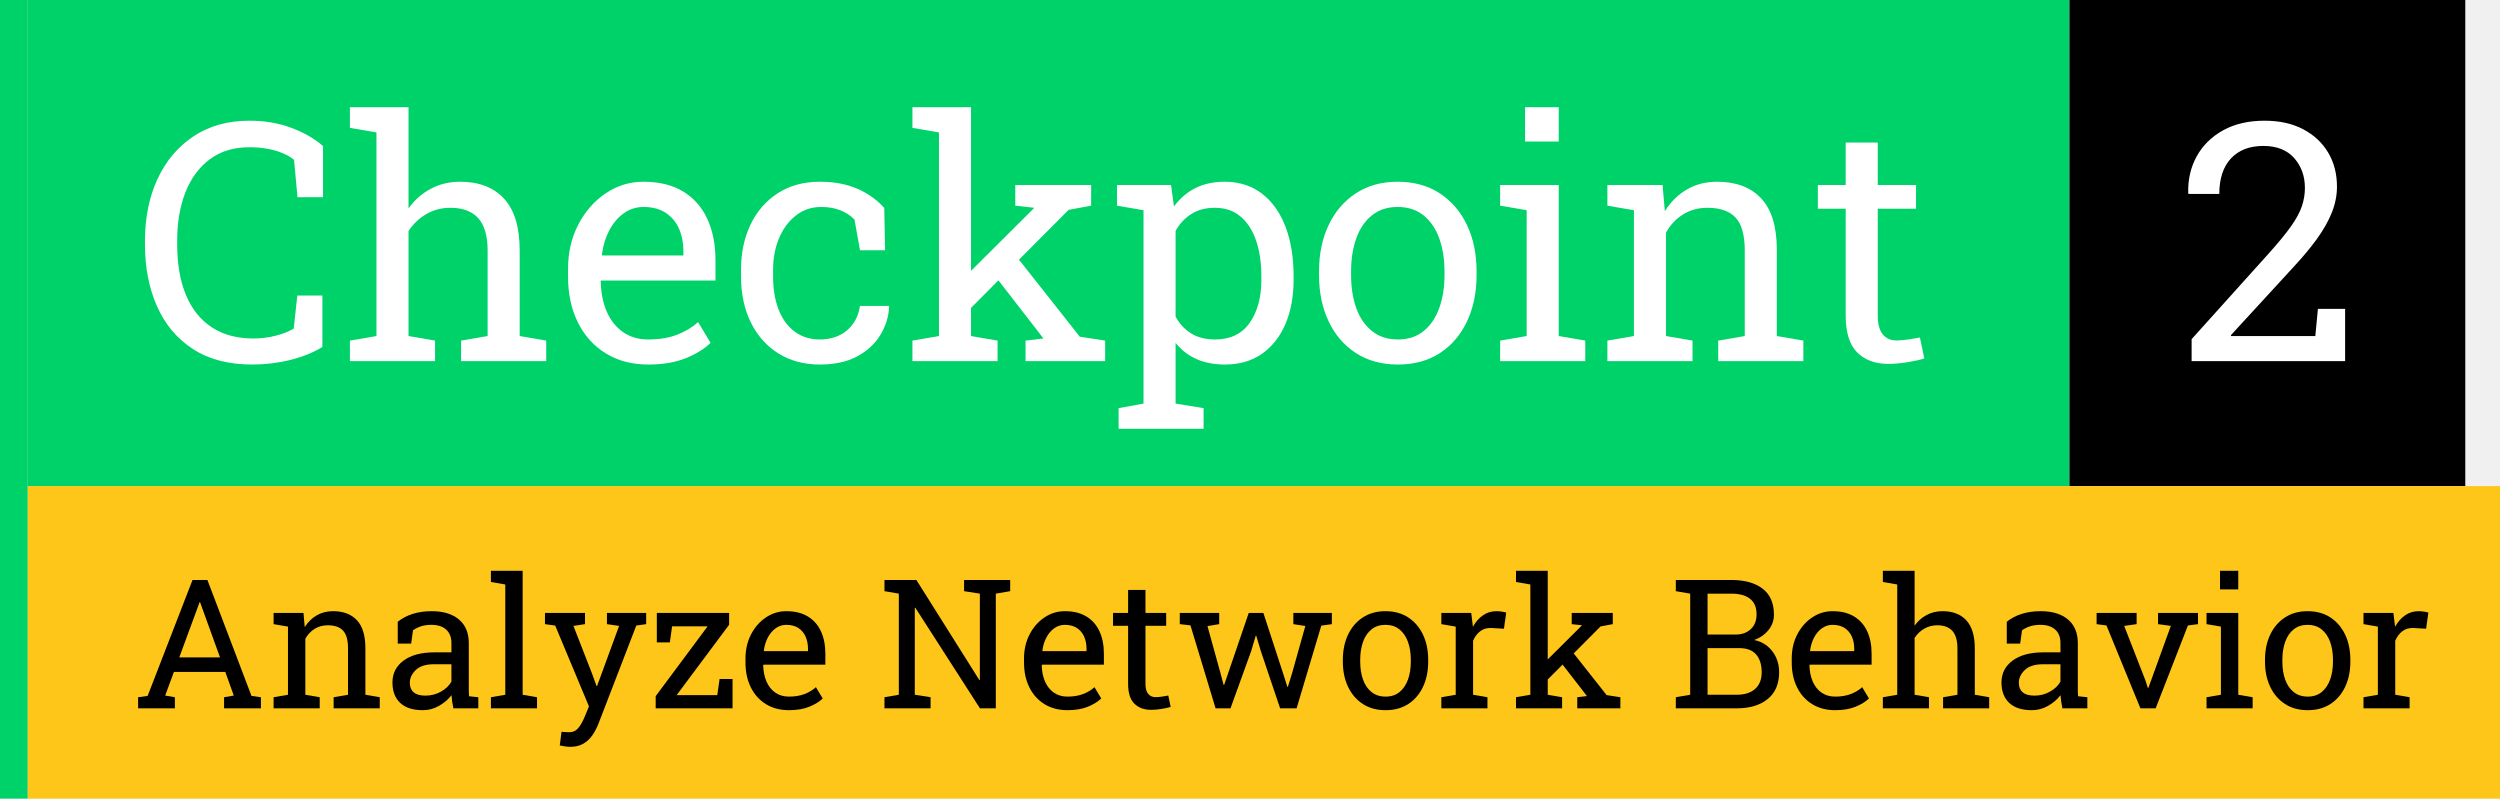
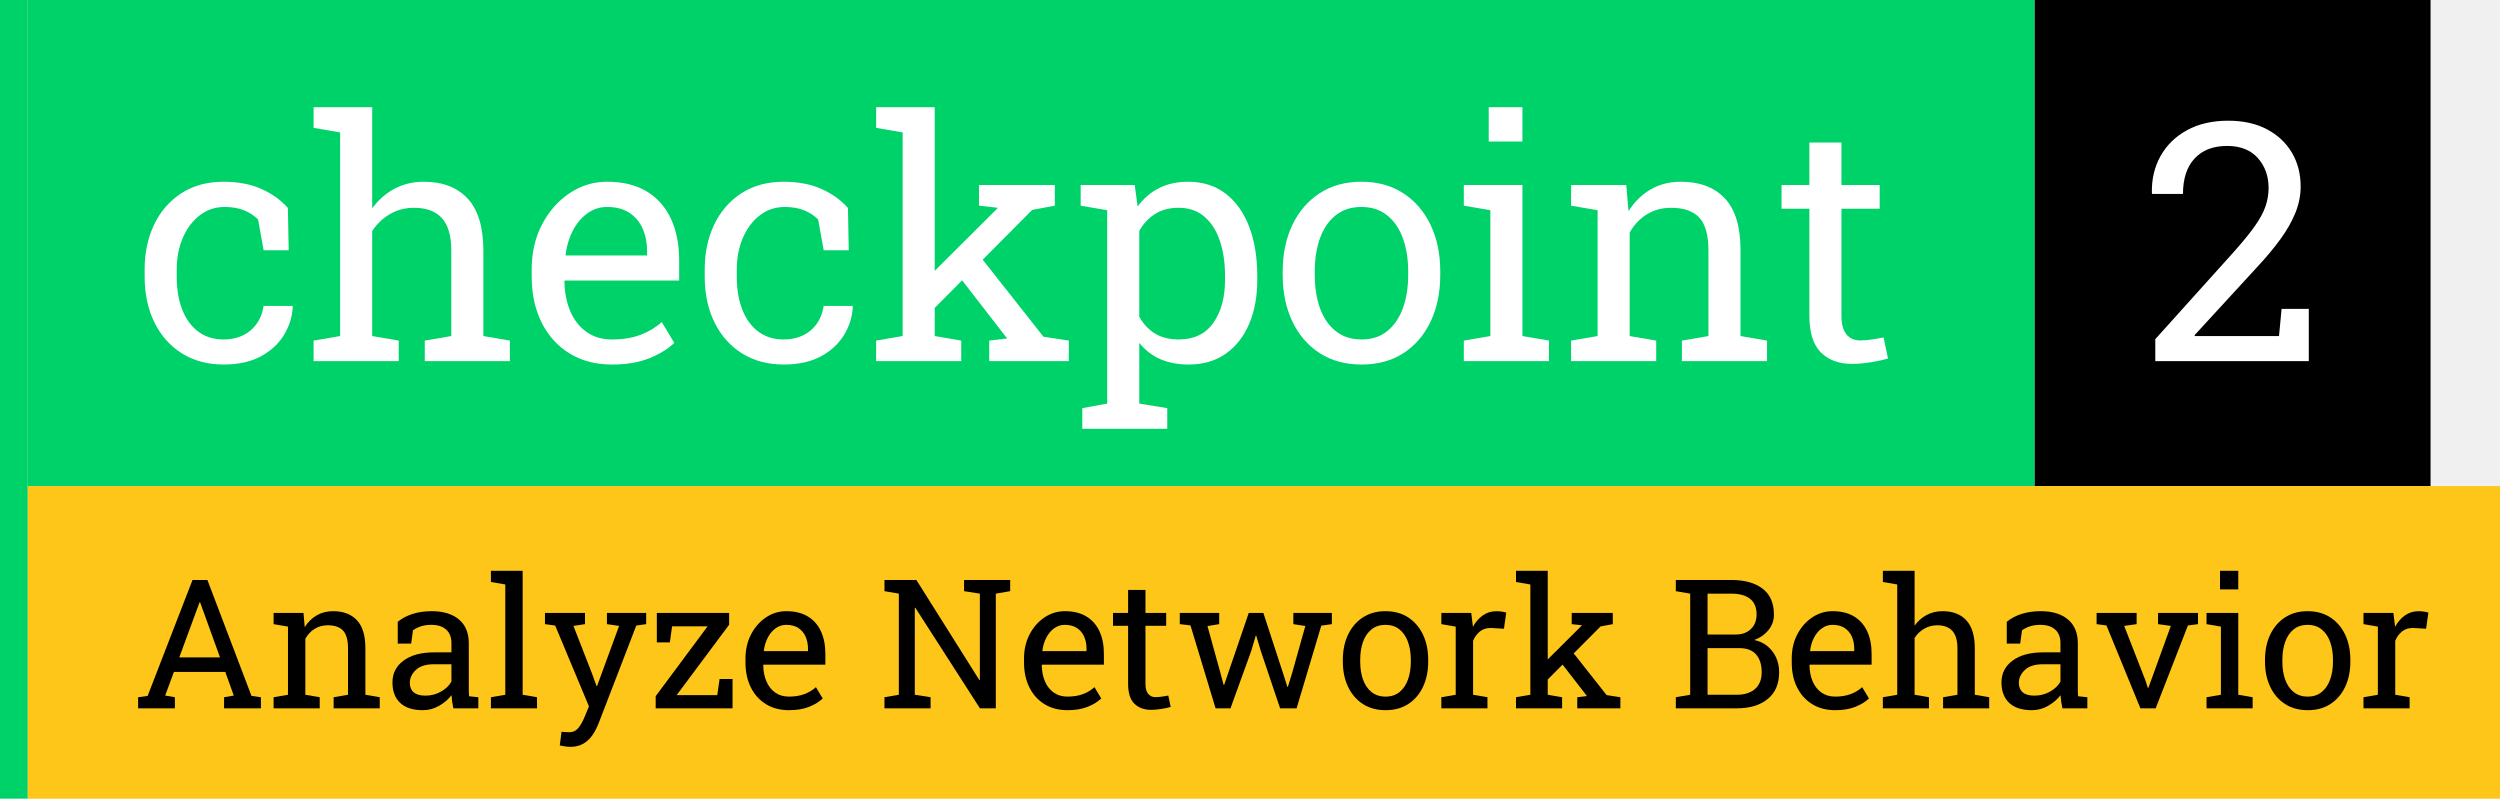
<svg xmlns="http://www.w3.org/2000/svg" viewBox="0 0 360 115" width="360" height="115">
  <rect x="0" y="0" width="4" height="115" fill="#00D26A" />
-   <rect x="4" y="0" width="294" height="70" fill="#00D26A" />
-   <rect x="298" y="0" width="57" height="70" fill="#000000" />
+   <rect x="4" y="0" width="289" height="70" fill="#00D26A" />
+   <rect x="293" y="0" width="57" height="70" fill="#000000" />
  <rect x="4" y="70" width="356" height="45" fill="#FEC618" />
  <g fill="#FFFFFF">
-     <path d="M739 -21Q520 -21 373.5 75.0Q227 171 153.5 338.0Q80 505 80 717V738Q80 952 157.0 1118.5Q234 1285 378.0 1381.0Q522 1477 722 1477Q863 1477 980.0 1433.0Q1097 1389 1174 1321V1007H1017L996 1237Q964 1262 922.5 1279.0Q881 1296 830.5 1305.0Q780 1314 721 1314Q578 1314 479.0 1240.5Q380 1167 329.0 1038.0Q278 909 278 740V717Q278 534 332.5 404.5Q387 275 491.5 207.0Q596 139 746 139Q816 139 883.0 156.0Q950 173 994 200L1016 403H1170V87Q1088 36 974.0 7.5Q860 -21 739 -21Z" transform="translate(19.00, 52.00) scale(0.023438, -0.023438)" />
-     <path d="M49 0V126L212 154V1405L49 1433V1560H409V938Q465 1016 546.0 1059.0Q627 1102 726 1102Q900 1102 996.0 998.0Q1092 894 1092 678V154L1255 126V0H732V126L895 154V680Q895 814 837.5 878.0Q780 942 666 942Q585 942 518.5 903.5Q452 865 409 799V154L572 126V0Z" transform="translate(49.24, 52.00) scale(0.023438, -0.023438)" />
-     <path d="M567 -21Q417 -21 306.0 47.5Q195 116 134.5 238.0Q74 360 74 520V564Q74 718 137.5 839.5Q201 961 306.5 1031.5Q412 1102 537 1102Q683 1102 781.5 1042.0Q880 982 930.0 873.5Q980 765 980 618V495H278L275 490Q277 386 311.5 305.5Q346 225 411.0 179.0Q476 133 567 133Q667 133 742.5 161.5Q818 190 873 240L950 112Q892 56 796.5 17.5Q701 -21 567 -21ZM284 649H783V675Q783 753 755.5 814.5Q728 876 673.5 911.5Q619 947 537 947Q471 947 417.0 908.5Q363 870 328.0 804.0Q293 738 282 654Z" transform="translate(80.06, 52.00) scale(0.023438, -0.023438)" />
-     <path d="M563 -21Q416 -21 307.0 47.5Q198 116 138.0 238.0Q78 360 78 520V562Q78 716 136.0 838.0Q194 960 303.0 1031.0Q412 1102 563 1102Q694 1102 792.5 1059.0Q891 1016 958 941L963 681H809L775 870Q741 905 690.0 926.0Q639 947 570 947Q482 947 415.5 895.0Q349 843 312.0 756.0Q275 669 275 562V520Q275 402 309.5 315.0Q344 228 408.5 180.5Q473 133 562 133Q662 133 728.0 188.0Q794 243 809 339H986L988 333Q983 240 933.0 159.0Q883 78 790.5 28.5Q698 -21 563 -21Z" transform="translate(104.88, 52.00) scale(0.023438, -0.023438)" />
-     <path d="M64 0V126L227 154V1405L64 1433V1560H424V154L587 126V0ZM759 0V126L869 139L866 143L553 547L655 704L1092 150L1248 126V0ZM410 313 337 468 807 936 812 942 696 955V1082H1162V955L1023 929Z" transform="translate(129.89, 52.00) scale(0.023438, -0.023438)" />
-     <path d="M44 -416V-289L197 -261V927L34 955V1082H366L384 950Q438 1024 515.5 1063.0Q593 1102 695 1102Q829 1102 924.0 1029.5Q1019 957 1069.0 826.5Q1119 696 1119 521V500Q1119 344 1068.5 227.0Q1018 110 924.0 44.5Q830 -21 698 -21Q598 -21 522.5 12.5Q447 46 394 112V-261L566 -289V-416ZM637 133Q777 133 849.0 235.0Q921 337 921 500V521Q921 645 889.0 739.5Q857 834 793.5 888.0Q730 942 635 942Q551 942 491.0 904.0Q431 866 394 800V273Q431 206 490.5 169.5Q550 133 637 133Z" transform="translate(160.05, 52.00) scale(0.023438, -0.023438)" />
-     <path d="M563 -21Q413 -21 304.5 49.5Q196 120 137.0 244.5Q78 369 78 529V551Q78 711 137.0 835.5Q196 960 304.5 1031.0Q413 1102 561 1102Q711 1102 819.5 1031.0Q928 960 987.0 836.0Q1046 712 1046 551V529Q1046 368 987.0 243.5Q928 119 820.0 49.0Q712 -21 563 -21ZM563 133Q657 133 720.5 184.5Q784 236 816.5 325.5Q849 415 849 529V551Q849 665 816.5 754.5Q784 844 720.0 895.5Q656 947 561 947Q467 947 403.0 895.5Q339 844 307.0 754.5Q275 665 275 551V529Q275 415 307.0 325.5Q339 236 403.5 184.5Q468 133 563 133Z" transform="translate(188.11, 52.00) scale(0.023438, -0.023438)" />
-     <path d="M67 0V126L230 154V927L67 955V1082H427V154L590 126V0ZM220 1349V1560H427V1349Z" transform="translate(214.45, 52.00) scale(0.023438, -0.023438)" />
-     <path d="M74 0V126L237 154V927L74 955V1082H413L427 921Q481 1007 562.5 1054.5Q644 1102 748 1102Q923 1102 1019.0 999.5Q1115 897 1115 683V154L1278 126V0H755V126L918 154V679Q918 822 861.5 882.0Q805 942 689 942Q604 942 538.5 901.0Q473 860 434 789V154L597 126V0Z" transform="translate(229.73, 52.00) scale(0.023438, -0.023438)" />
-     <path d="M456 -17Q336 -17 265.5 53.5Q195 124 195 279V936H24V1082H195V1343H392V1082H627V936H392V279Q392 201 423.0 164.0Q454 127 506 127Q541 127 584.0 133.5Q627 140 651 145L678 16Q635 3 572.5 -7.0Q510 -17 456 -17Z" transform="translate(261.21, 52.00) scale(0.023438, -0.023438)" />
+     <path d="M563 -21Q416 -21 307.0 47.5Q198 116 138.0 238.0Q78 360 78 520V562Q78 716 136.0 838.0Q194 960 303.0 1031.0Q412 1102 563 1102Q694 1102 792.5 1059.0Q891 1016 958 941L963 681H809L775 870Q741 905 690.0 926.0Q639 947 570 947Q482 947 415.5 895.0Q349 843 312.0 756.0Q275 669 275 562V520Q275 402 309.5 315.0Q344 228 408.5 180.5Q473 133 562 133Q662 133 728.0 188.0Q794 243 809 339H986L988 333Q983 240 933.0 159.0Q883 78 790.5 28.5Q698 -21 563 -21Z" transform="translate(19.00, 52.00) scale(0.023438, -0.023438)" />
+     <path d="M49 0V126L212 154V1405L49 1433V1560H409V938Q465 1016 546.0 1059.0Q627 1102 726 1102Q900 1102 996.0 998.0Q1092 894 1092 678V154L1255 126V0H732V126L895 154V680Q895 814 837.5 878.0Q780 942 666 942Q585 942 518.5 903.5Q452 865 409 799V154L572 126V0Z" transform="translate(44.01, 52.00) scale(0.023438, -0.023438)" />
+     <path d="M567 -21Q417 -21 306.0 47.5Q195 116 134.5 238.0Q74 360 74 520V564Q74 718 137.5 839.5Q201 961 306.5 1031.5Q412 1102 537 1102Q683 1102 781.5 1042.0Q880 982 930.0 873.5Q980 765 980 618V495H278L275 490Q277 386 311.5 305.5Q346 225 411.0 179.0Q476 133 567 133Q667 133 742.5 161.5Q818 190 873 240L950 112Q892 56 796.5 17.5Q701 -21 567 -21ZM284 649H783V675Q783 753 755.5 814.5Q728 876 673.5 911.5Q619 947 537 947Q471 947 417.0 908.5Q363 870 328.0 804.0Q293 738 282 654Z" transform="translate(74.83, 52.00) scale(0.023438, -0.023438)" />
+     <path d="M563 -21Q416 -21 307.0 47.5Q198 116 138.0 238.0Q78 360 78 520V562Q78 716 136.0 838.0Q194 960 303.0 1031.0Q412 1102 563 1102Q694 1102 792.5 1059.0Q891 1016 958 941L963 681H809L775 870Q741 905 690.0 926.0Q639 947 570 947Q482 947 415.5 895.0Q349 843 312.0 756.0Q275 669 275 562V520Q275 402 309.5 315.0Q344 228 408.5 180.5Q473 133 562 133Q662 133 728.0 188.0Q794 243 809 339H986L988 333Q983 240 933.0 159.0Q883 78 790.5 28.5Q698 -21 563 -21Z" transform="translate(99.65, 52.00) scale(0.023438, -0.023438)" />
+     <path d="M64 0V126L227 154V1405L64 1433V1560H424V154L587 126V0ZM759 0V126L869 139L866 143L553 547L655 704L1092 150L1248 126V0ZM410 313 337 468 807 936 812 942 696 955V1082H1162V955L1023 929Z" transform="translate(124.66, 52.00) scale(0.023438, -0.023438)" />
+     <path d="M44 -416V-289L197 -261V927L34 955V1082H366L384 950Q438 1024 515.5 1063.0Q593 1102 695 1102Q829 1102 924.0 1029.5Q1019 957 1069.0 826.5Q1119 696 1119 521V500Q1119 344 1068.5 227.0Q1018 110 924.0 44.5Q830 -21 698 -21Q598 -21 522.5 12.5Q447 46 394 112V-261L566 -289V-416ZM637 133Q777 133 849.0 235.0Q921 337 921 500V521Q921 645 889.0 739.5Q857 834 793.5 888.0Q730 942 635 942Q551 942 491.0 904.0Q431 866 394 800V273Q431 206 490.5 169.5Q550 133 637 133Z" transform="translate(154.82, 52.00) scale(0.023438, -0.023438)" />
+     <path d="M563 -21Q413 -21 304.5 49.5Q196 120 137.0 244.5Q78 369 78 529V551Q78 711 137.0 835.5Q196 960 304.5 1031.0Q413 1102 561 1102Q711 1102 819.5 1031.0Q928 960 987.0 836.0Q1046 712 1046 551V529Q1046 368 987.0 243.5Q928 119 820.0 49.0Q712 -21 563 -21ZM563 133Q657 133 720.5 184.5Q784 236 816.5 325.5Q849 415 849 529V551Q849 665 816.5 754.5Q784 844 720.0 895.5Q656 947 561 947Q467 947 403.0 895.5Q339 844 307.0 754.5Q275 665 275 551V529Q275 415 307.0 325.5Q339 236 403.5 184.5Q468 133 563 133Z" transform="translate(182.88, 52.00) scale(0.023438, -0.023438)" />
+     <path d="M67 0V126L230 154V927L67 955V1082H427V154L590 126V0ZM220 1349V1560H427V1349Z" transform="translate(209.22, 52.00) scale(0.023438, -0.023438)" />
+     <path d="M74 0V126L237 154V927L74 955V1082H413L427 921Q481 1007 562.5 1054.5Q644 1102 748 1102Q923 1102 1019.0 999.5Q1115 897 1115 683V154L1278 126V0H755V126L918 154V679Q918 822 861.5 882.0Q805 942 689 942Q604 942 538.5 901.0Q473 860 434 789V154L597 126V0Z" transform="translate(224.50, 52.00) scale(0.023438, -0.023438)" />
+     <path d="M456 -17Q336 -17 265.5 53.5Q195 124 195 279V936H24V1082H195V1343H392V1082H627V936H392V279Q392 201 423.0 164.0Q454 127 506 127Q541 127 584.0 133.5Q627 140 651 145L678 16Q635 3 572.5 -7.0Q510 -17 456 -17Z" transform="translate(255.98, 52.00) scale(0.023438, -0.023438)" />
  </g>
  <g fill="#FFFFFF">
-     <path d="M97 0V135L574 665Q660 761 707.5 828.0Q755 895 774.0 950.5Q793 1006 793 1064Q793 1173 727.0 1247.5Q661 1322 538 1322Q410 1322 338.5 1245.0Q267 1168 267 1027H78L76 1033Q73 1159 129.0 1259.5Q185 1360 291.5 1418.5Q398 1477 545 1477Q683 1477 782.5 1424.5Q882 1372 936.0 1281.0Q990 1190 990 1072Q990 992 958.5 913.0Q927 834 867.0 751.0Q807 668 721 576L338 159L340 154H857L873 321H1040V0Z" transform="translate(313.32, 52.00) scale(0.023438, -0.023438)" />
+     <path d="M97 0V135L574 665Q660 761 707.5 828.0Q755 895 774.0 950.5Q793 1006 793 1064Q793 1173 727.0 1247.5Q661 1322 538 1322Q410 1322 338.5 1245.0Q267 1168 267 1027H78L76 1033Q73 1159 129.0 1259.5Q185 1360 291.5 1418.5Q398 1477 545 1477Q683 1477 782.5 1424.5Q882 1372 936.0 1281.0Q990 1190 990 1072Q990 992 958.5 913.0Q927 834 867.0 751.0Q807 668 721 576L338 159L340 154H857L873 321H1040V0Z" transform="translate(308.09, 52.00) scale(0.023438, -0.023438)" />
  </g>
  <g fill="#000000">
    <path d="M70 0V126L178 141L687 1456H856L1356 141L1463 126V0H1045V126L1155 145L1059 413H476L377 145L487 126V0ZM537 578H999L785 1170L773 1203H767L755 1170Z" transform="translate(19.00, 102.00) scale(0.012695, -0.012695)" />
    <path d="M74 0V126L237 154V927L74 955V1082H413L427 921Q481 1007 562.5 1054.5Q644 1102 748 1102Q923 1102 1019.0 999.5Q1115 897 1115 683V154L1278 126V0H755V126L918 154V679Q918 822 861.5 882.0Q805 942 689 942Q604 942 538.5 901.0Q473 860 434 789V154L597 126V0Z" transform="translate(38.46, 102.00) scale(0.012695, -0.012695)" />
    <path d="M424 -21Q255 -21 167.0 61.5Q79 144 79 294Q79 448 205.0 541.5Q331 635 555 635H748V741Q748 839 688.5 893.0Q629 947 521 947Q453 947 403.0 930.5Q353 914 312 885L291 734H139V982Q212 1041 309.0 1071.5Q406 1102 524 1102Q721 1102 833.0 1008.0Q945 914 945 739V218Q945 197 945.5 177.0Q946 157 948 137L1053 126V0H770Q761 44 756.0 79.0Q751 114 749 149Q692 76 606.5 27.5Q521 -21 424 -21ZM453 144Q551 144 632.0 191.0Q713 238 748 304V500H548Q412 500 344.0 435.0Q276 370 276 290Q276 219 320.0 181.5Q364 144 453 144Z" transform="translate(55.51, 102.00) scale(0.012695, -0.012695)" />
    <path d="M64 0V126L227 154V1405L64 1433V1560H424V154L587 126V0Z" transform="translate(69.88, 102.00) scale(0.012695, -0.012695)" />
    <path d="M309 -437Q286 -437 249.0 -431.5Q212 -426 192 -421L212 -266Q229 -268 259.0 -269.5Q289 -271 300 -271Q363 -271 402.5 -223.0Q442 -175 476 -92L523 22L140 939L24 955V1082H478V955L347 935L558 394L609 253H615L865 935L727 955V1082H1172V955L1060 939L634 -166Q604 -244 561.5 -305.5Q519 -367 457.5 -402.0Q396 -437 309 -437Z" transform="translate(78.17, 102.00) scale(0.012695, -0.012695)" />
    <path d="M88 0V138L677 930H274L249 748H101V1082H921V948L326 150H787L813 333H960V0Z" transform="translate(93.30, 102.00) scale(0.012695, -0.012695)" />
    <path d="M567 -21Q417 -21 306.0 47.5Q195 116 134.5 238.0Q74 360 74 520V564Q74 718 137.5 839.5Q201 961 306.5 1031.5Q412 1102 537 1102Q683 1102 781.5 1042.0Q880 982 930.0 873.5Q980 765 980 618V495H278L275 490Q277 386 311.5 305.5Q346 225 411.0 179.0Q476 133 567 133Q667 133 742.5 161.5Q818 190 873 240L950 112Q892 56 796.5 17.5Q701 -21 567 -21ZM284 649H783V675Q783 753 755.5 814.5Q728 876 673.5 911.5Q619 947 537 947Q471 947 417.0 908.5Q363 870 328.0 804.0Q293 738 282 654Z" transform="translate(106.41, 102.00) scale(0.012695, -0.012695)" />
    <path d="M83 0V126L246 154V1301L83 1329V1456H246H445L1159 321L1165 323V1301L986 1329V1456H1346H1509V1329L1346 1301V0H1166L433 1141L427 1139V154L606 126V0Z" transform="translate(126.31, 102.00) scale(0.012695, -0.012695)" />
    <path d="M567 -21Q417 -21 306.0 47.5Q195 116 134.5 238.0Q74 360 74 520V564Q74 718 137.5 839.5Q201 961 306.5 1031.5Q412 1102 537 1102Q683 1102 781.5 1042.0Q880 982 930.0 873.5Q980 765 980 618V495H278L275 490Q277 386 311.5 305.5Q346 225 411.0 179.0Q476 133 567 133Q667 133 742.5 161.5Q818 190 873 240L950 112Q892 56 796.5 17.5Q701 -21 567 -21ZM284 649H783V675Q783 753 755.5 814.5Q728 876 673.5 911.5Q619 947 537 947Q471 947 417.0 908.5Q363 870 328.0 804.0Q293 738 282 654Z" transform="translate(146.52, 102.00) scale(0.012695, -0.012695)" />
    <path d="M456 -17Q336 -17 265.5 53.5Q195 124 195 279V936H24V1082H195V1343H392V1082H627V936H392V279Q392 201 423.0 164.0Q454 127 506 127Q541 127 584.0 133.5Q627 140 651 145L678 16Q635 3 572.5 -7.0Q510 -17 456 -17Z" transform="translate(159.97, 102.00) scale(0.012695, -0.012695)" />
    <path d="M458 0 173 941 52 955V1082H499V955L366 933L515 394L549 266H555L599 394L834 1082H1000L1224 396L1272 244H1278L1325 396L1476 934L1340 955V1082H1777V955L1657 938L1377 0H1190L971 650L919 824L913 823L862 650L627 0Z" transform="translate(169.23, 102.00) scale(0.012695, -0.012695)" />
    <path d="M563 -21Q413 -21 304.5 49.5Q196 120 137.0 244.5Q78 369 78 529V551Q78 711 137.0 835.5Q196 960 304.5 1031.0Q413 1102 561 1102Q711 1102 819.5 1031.0Q928 960 987.0 836.0Q1046 712 1046 551V529Q1046 368 987.0 243.5Q928 119 820.0 49.0Q712 -21 563 -21ZM563 133Q657 133 720.5 184.5Q784 236 816.5 325.5Q849 415 849 529V551Q849 665 816.5 754.5Q784 844 720.0 895.5Q656 947 561 947Q467 947 403.0 895.5Q339 844 307.0 754.5Q275 665 275 551V529Q275 415 307.0 325.5Q339 236 403.5 184.5Q468 133 563 133Z" transform="translate(192.38, 102.00) scale(0.012695, -0.012695)" />
    <path d="M72 0V126L235 154V927L72 955V1082H411L428 944L430 925Q476 1008 543.5 1055.0Q611 1102 698 1102Q729 1102 761.5 1096.5Q794 1091 808 1086L782 903L645 911Q567 916 514.0 875.5Q461 835 432 767V154L595 126V0Z" transform="translate(206.64, 102.00) scale(0.012695, -0.012695)" />
    <path d="M64 0V126L227 154V1405L64 1433V1560H424V154L587 126V0ZM759 0V126L869 139L866 143L553 547L655 704L1092 150L1248 126V0ZM410 313 337 468 807 936 812 942 696 955V1082H1162V955L1023 929Z" transform="translate(217.49, 102.00) scale(0.012695, -0.012695)" />
    <path d="M81 0V126L244 154V1301L81 1329V1456H244H709Q937 1456 1065.5 1357.5Q1194 1259 1194 1062Q1194 965 1132.5 888.5Q1071 812 970 775Q1058 757 1121.0 704.5Q1184 652 1218.5 576.5Q1253 501 1253 411Q1253 211 1123.0 105.5Q993 0 771 0ZM441 154H771Q906 154 980.5 220.5Q1055 287 1055 409Q1055 537 992.5 610.0Q930 683 801 683H441ZM441 837H760Q866 837 931.5 898.5Q997 960 997 1066Q997 1184 923.0 1242.5Q849 1301 709 1301H441Z" transform="translate(240.29, 102.00) scale(0.012695, -0.012695)" />
    <path d="M567 -21Q417 -21 306.0 47.5Q195 116 134.5 238.0Q74 360 74 520V564Q74 718 137.5 839.5Q201 961 306.5 1031.5Q412 1102 537 1102Q683 1102 781.5 1042.0Q880 982 930.0 873.5Q980 765 980 618V495H278L275 490Q277 386 311.5 305.5Q346 225 411.0 179.0Q476 133 567 133Q667 133 742.5 161.5Q818 190 873 240L950 112Q892 56 796.5 17.5Q701 -21 567 -21ZM284 649H783V675Q783 753 755.5 814.5Q728 876 673.5 911.5Q619 947 537 947Q471 947 417.0 908.5Q363 870 328.0 804.0Q293 738 282 654Z" transform="translate(257.07, 102.00) scale(0.012695, -0.012695)" />
    <path d="M49 0V126L212 154V1405L49 1433V1560H409V938Q465 1016 546.0 1059.0Q627 1102 726 1102Q900 1102 996.0 998.0Q1092 894 1092 678V154L1255 126V0H732V126L895 154V680Q895 814 837.5 878.0Q780 942 666 942Q585 942 518.5 903.5Q452 865 409 799V154L572 126V0Z" transform="translate(270.51, 102.00) scale(0.012695, -0.012695)" />
    <path d="M424 -21Q255 -21 167.0 61.5Q79 144 79 294Q79 448 205.0 541.5Q331 635 555 635H748V741Q748 839 688.5 893.0Q629 947 521 947Q453 947 403.0 930.5Q353 914 312 885L291 734H139V982Q212 1041 309.0 1071.5Q406 1102 524 1102Q721 1102 833.0 1008.0Q945 914 945 739V218Q945 197 945.5 177.0Q946 157 948 137L1053 126V0H770Q761 44 756.0 79.0Q751 114 749 149Q692 76 606.5 27.5Q521 -21 424 -21ZM453 144Q551 144 632.0 191.0Q713 238 748 304V500H548Q412 500 344.0 435.0Q276 370 276 290Q276 219 320.0 181.5Q364 144 453 144Z" transform="translate(287.21, 102.00) scale(0.012695, -0.012695)" />
    <path d="M523 0 138 940 26 955V1082H480V955L339 935L579 319L607 232H613L645 319L868 935L723 955V1082H1176V955L1062 940L696 0Z" transform="translate(301.58, 102.00) scale(0.012695, -0.012695)" />
    <path d="M67 0V126L230 154V927L67 955V1082H427V154L590 126V0ZM220 1349V1560H427V1349Z" transform="translate(316.89, 102.00) scale(0.012695, -0.012695)" />
    <path d="M563 -21Q413 -21 304.5 49.5Q196 120 137.0 244.5Q78 369 78 529V551Q78 711 137.0 835.5Q196 960 304.5 1031.0Q413 1102 561 1102Q711 1102 819.5 1031.0Q928 960 987.0 836.0Q1046 712 1046 551V529Q1046 368 987.0 243.5Q928 119 820.0 49.0Q712 -21 563 -21ZM563 133Q657 133 720.5 184.5Q784 236 816.5 325.5Q849 415 849 529V551Q849 665 816.5 754.5Q784 844 720.0 895.5Q656 947 561 947Q467 947 403.0 895.5Q339 844 307.0 754.5Q275 665 275 551V529Q275 415 307.0 325.5Q339 236 403.5 184.5Q468 133 563 133Z" transform="translate(325.17, 102.00) scale(0.012695, -0.012695)" />
    <path d="M72 0V126L235 154V927L72 955V1082H411L428 944L430 925Q476 1008 543.5 1055.0Q611 1102 698 1102Q729 1102 761.5 1096.5Q794 1091 808 1086L782 903L645 911Q567 916 514.0 875.5Q461 835 432 767V154L595 126V0Z" transform="translate(339.43, 102.00) scale(0.012695, -0.012695)" />
  </g>
</svg>
